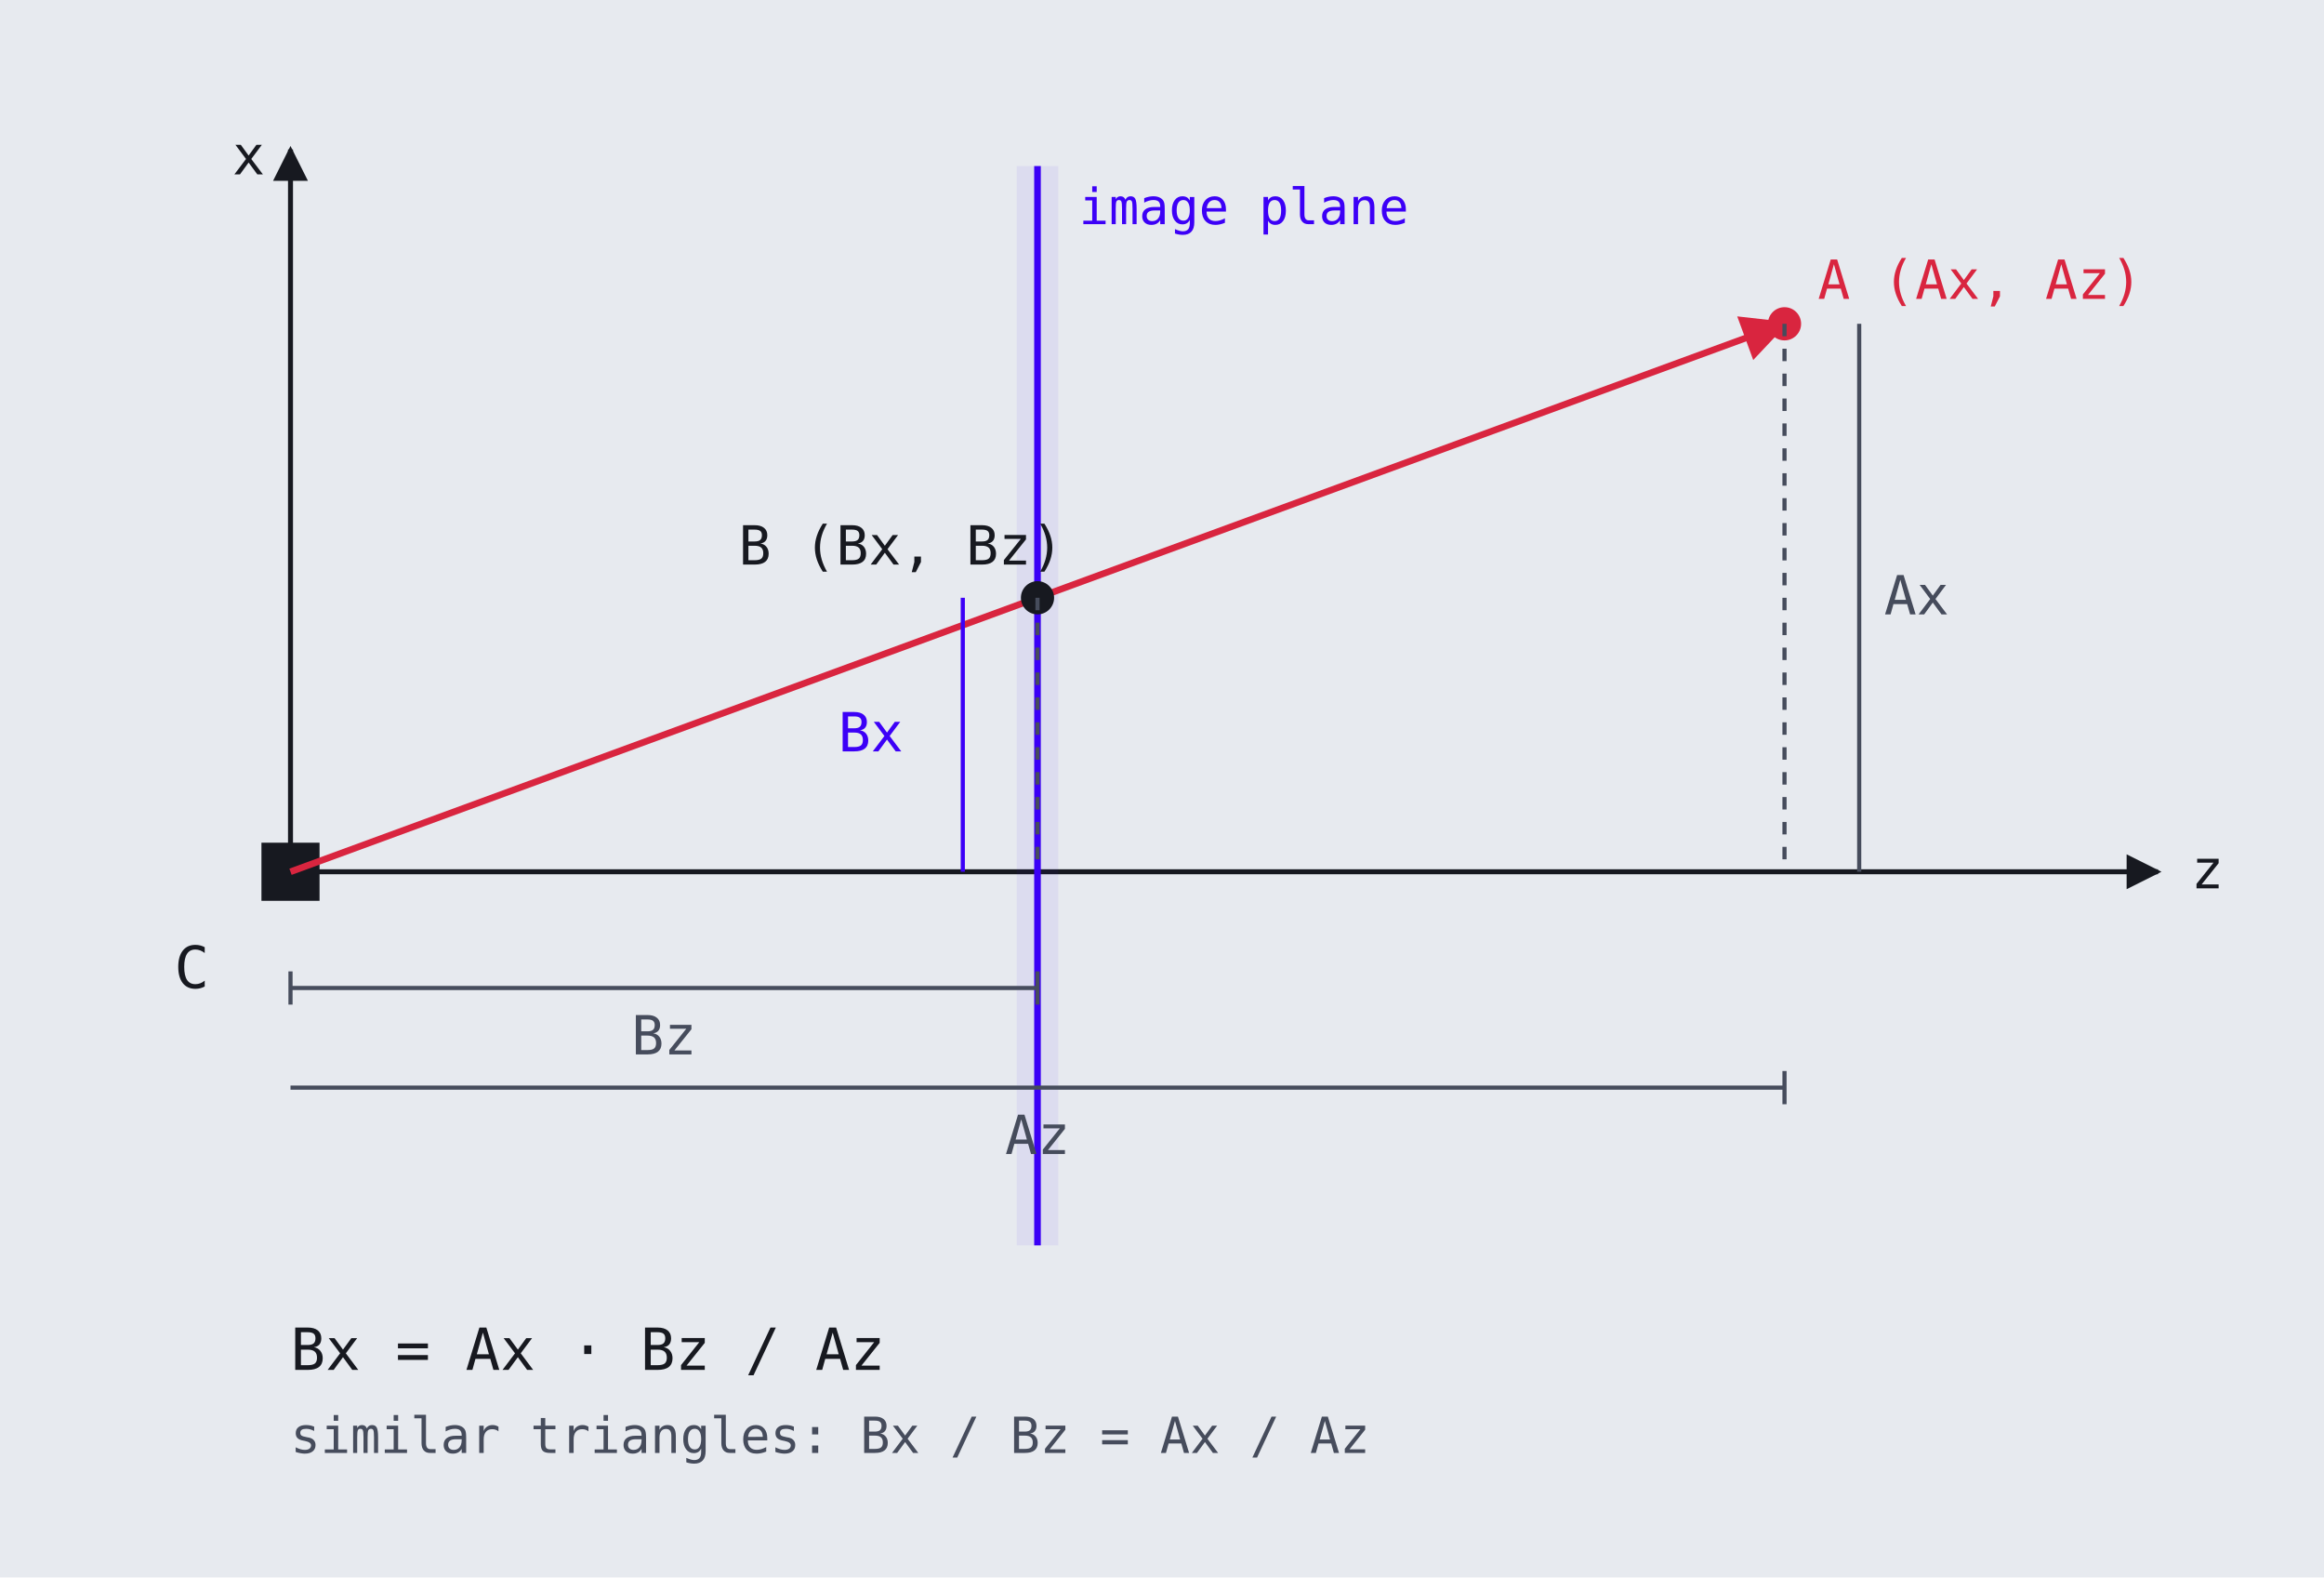
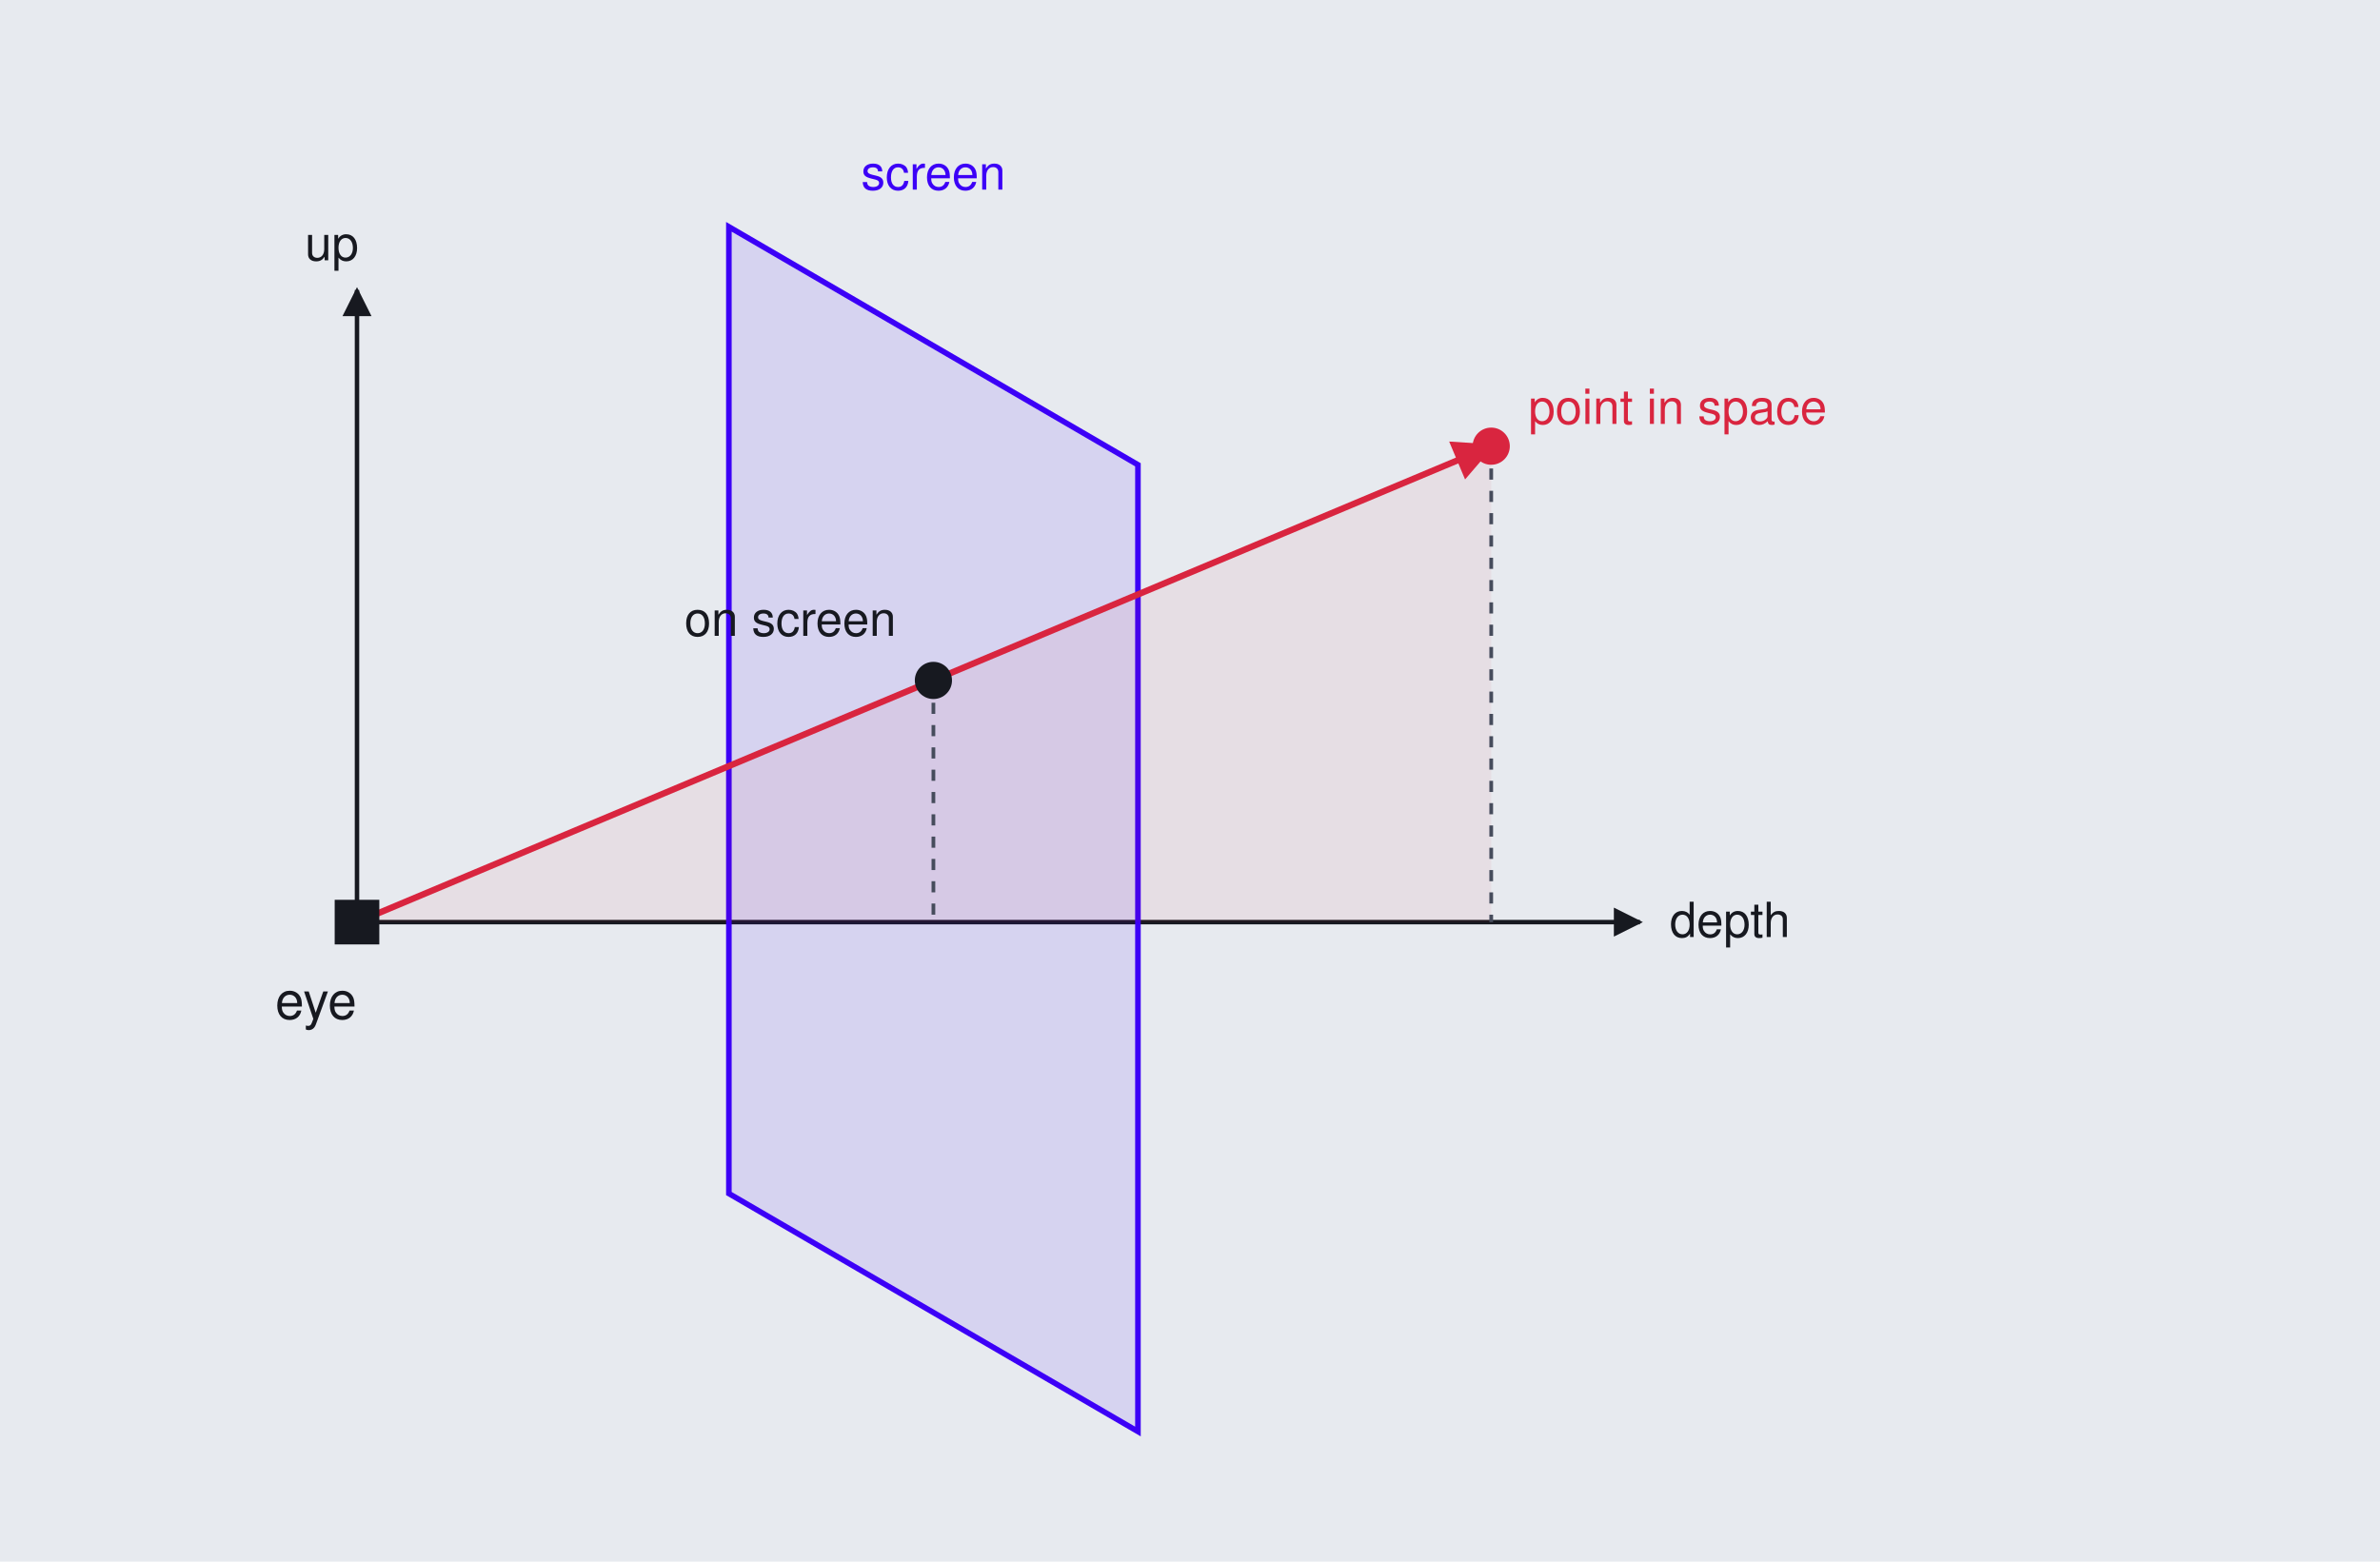
- <svg xmlns="http://www.w3.org/2000/svg" viewBox="0 0 560 380" width="560" height="380" role="img">
-   <rect width="560" height="380" fill="#e7eaef" />
+ <svg xmlns="http://www.w3.org/2000/svg" viewBox="0 0 640 420" width="640" height="420" role="img">
+   <rect width="640" height="420" fill="#e7eaef" />
  <defs>
-     <marker id="ah-ink" viewBox="0 0 10 10" refX="9" refY="5" markerWidth="7" markerHeight="7" orient="auto">
+     <marker id="pj-ink" viewBox="0 0 10 10" refX="9" refY="5" markerWidth="6.5" markerHeight="6.5" orient="auto">
      <path d="M0,0 L10,5 L0,10 z" fill="#171920" />
    </marker>
-     <marker id="ah-coral" viewBox="0 0 10 10" refX="9" refY="5" markerWidth="7" markerHeight="7" orient="auto">
+     <marker id="pj-coral" viewBox="0 0 10 10" refX="9" refY="5" markerWidth="6.5" markerHeight="6.5" orient="auto">
      <path d="M0,0 L10,5 L0,10 z" fill="#d9253f" />
    </marker>
-     <marker id="ah-blue" viewBox="0 0 10 10" refX="9" refY="5" markerWidth="7" markerHeight="7" orient="auto">
+     <marker id="pj-blue" viewBox="0 0 10 10" refX="9" refY="5" markerWidth="6.5" markerHeight="6.5" orient="auto">
      <path d="M0,0 L10,5 L0,10 z" fill="#3c00f7" />
    </marker>
  </defs>
-   <line x1="70.0" y1="210.0" x2="520.0" y2="210.0" stroke="#171920" stroke-width="1.2" fill="none" marker-end="url(#ah-ink)" />
-   <text x="528.0" y="214.0" font-family="ui-monospace, GeistMonoVariableVF, monospace" font-size="13" fill="#171920" text-anchor="start">z</text>
-   <line x1="70.0" y1="210.0" x2="70.0" y2="36.0" stroke="#171920" stroke-width="1.2" fill="none" marker-end="url(#ah-ink)" />
-   <text x="56.0" y="42.0" font-family="ui-monospace, GeistMonoVariableVF, monospace" font-size="13" fill="#171920" text-anchor="start">x</text>
-   <line x1="250.0" y1="40.0" x2="250.0" y2="300.0" stroke="#3c00f7" stroke-width="1.6" fill="none" />
-   <rect x="245" y="40" width="10" height="260" fill="#3c00f7" fill-opacity="0.06" stroke="none" />
-   <text x="260.0" y="54.0" font-family="ui-monospace, GeistMonoVariableVF, monospace" font-size="12" fill="#3c00f7" text-anchor="start">image plane</text>
-   <rect x="63" y="203" width="14" height="14" fill="#171920" />
-   <text x="42.0" y="238.0" font-family="ui-monospace, GeistMonoVariableVF, monospace" font-size="14" fill="#171920" text-anchor="start">C</text>
-   <line x1="70.0" y1="210.0" x2="430.0" y2="78.0" stroke="#d9253f" stroke-width="1.6" fill="none" marker-end="url(#ah-coral)" />
-   <circle cx="430" cy="78" r="4" fill="#d9253f" />
-   <text x="438.0" y="72.0" font-family="ui-monospace, GeistMonoVariableVF, monospace" font-size="13" fill="#d9253f" text-anchor="start">A (Ax, Az)</text>
-   <circle cx="250" cy="144.0" r="4" fill="#171920" />
-   <text x="178.0" y="136.0" font-family="ui-monospace, GeistMonoVariableVF, monospace" font-size="13" fill="#171920" text-anchor="start">B (Bx, Bz)</text>
-   <line x1="430.0" y1="78.0" x2="430.0" y2="210.0" stroke="#464c5c" stroke-width="1" fill="none" stroke-dasharray="3 3" />
-   <line x1="250.0" y1="144.0" x2="250.0" y2="210.0" stroke="#464c5c" stroke-width="1" fill="none" stroke-dasharray="3 3" />
-   <line x1="70.0" y1="238.0" x2="250.0" y2="238.0" stroke="#464c5c" stroke-width="1" fill="none" />
-   <line x1="70.0" y1="234.0" x2="70.0" y2="242.0" stroke="#464c5c" stroke-width="1" fill="none" />
-   <line x1="250.0" y1="234.0" x2="250.0" y2="242.0" stroke="#464c5c" stroke-width="1" fill="none" />
-   <text x="160.0" y="254.0" font-family="ui-monospace, GeistMonoVariableVF, monospace" font-size="13" fill="#464c5c" text-anchor="middle">Bz</text>
-   <line x1="70.0" y1="262.0" x2="430.0" y2="262.0" stroke="#464c5c" stroke-width="1" fill="none" />
-   <line x1="430.0" y1="258.0" x2="430.0" y2="266.0" stroke="#464c5c" stroke-width="1" fill="none" />
-   <text x="250.0" y="278.0" font-family="ui-monospace, GeistMonoVariableVF, monospace" font-size="13" fill="#464c5c" text-anchor="middle">Az</text>
-   <line x1="448.0" y1="210.0" x2="448.0" y2="78.0" stroke="#464c5c" stroke-width="1" fill="none" />
-   <text x="454.0" y="148.0" font-family="ui-monospace, GeistMonoVariableVF, monospace" font-size="13" fill="#464c5c" text-anchor="start">Ax</text>
-   <line x1="232.0" y1="210.0" x2="232.0" y2="144.0" stroke="#3c00f7" stroke-width="1" fill="none" />
-   <text x="202.0" y="181.0" font-family="ui-monospace, GeistMonoVariableVF, monospace" font-size="13" fill="#3c00f7" text-anchor="start">Bx</text>
-   <text x="70.0" y="330.0" font-family="ui-monospace, GeistMonoVariableVF, monospace" font-size="14" fill="#171920" text-anchor="start">Bx = Ax · Bz / Az</text>
-   <text x="70.0" y="350.0" font-family="ui-monospace, GeistMonoVariableVF, monospace" font-size="12" fill="#464c5c" text-anchor="start">similar triangles:  Bx / Bz  =  Ax / Az</text>
+   <line x1="96.0" y1="248.0" x2="441.0" y2="248.0" stroke="#171920" stroke-width="1.2" fill="none" marker-end="url(#pj-ink)" />
+   <line x1="96.0" y1="248.0" x2="96.0" y2="78.0" stroke="#171920" stroke-width="1.2" fill="none" marker-end="url(#pj-ink)" />
+   <text x="449.0" y="252.0" font-family="ui-monospace, GeistMonoVariableVF, Helvetica, monospace" font-size="13" fill="#171920" text-anchor="start">depth</text>
+   <text x="82.0" y="70.0" font-family="ui-monospace, GeistMonoVariableVF, Helvetica, monospace" font-size="13" fill="#171920" text-anchor="start">up</text>
+   <polygon points="196.0,61.0 306.0,125.0 306.0,385.0 196.0,321.0" fill="#3c00f7" fill-opacity="0.10" stroke="#3c00f7" stroke-width="1.5" />
+   <text x="251.0" y="51.0" font-family="ui-monospace, GeistMonoVariableVF, Helvetica, monospace" font-size="13" fill="#3c00f7" text-anchor="middle">screen</text>
+   <polygon points="96.0,248.0 401.0,120.0 401.0,248.0" fill="#d9253f" fill-opacity="0.06" stroke="none" />
+   <line x1="96.0" y1="248.0" x2="401.0" y2="120.0" stroke="#d9253f" stroke-width="1.7" fill="none" marker-end="url(#pj-coral)" />
+   <line x1="251.0" y1="183.0" x2="251.0" y2="248.0" stroke="#464c5c" stroke-width="1" fill="none" stroke-dasharray="3 3" />
+   <line x1="401.0" y1="120.0" x2="401.0" y2="248.0" stroke="#464c5c" stroke-width="1" fill="none" stroke-dasharray="3 3" />
+   <rect x="90.0" y="242.0" width="12" height="12" fill="#171920" />
+   <text x="74.0" y="274.0" font-family="ui-monospace, GeistMonoVariableVF, Helvetica, monospace" font-size="14" fill="#171920" text-anchor="start">eye</text>
+   <circle cx="251.0" cy="183.0" r="5" fill="#171920" />
+   <text x="241.0" y="171.0" font-family="ui-monospace, GeistMonoVariableVF, Helvetica, monospace" font-size="13" fill="#171920" text-anchor="end">on screen</text>
+   <circle cx="401.0" cy="120.0" r="5" fill="#d9253f" />
+   <text x="411.0" y="114.0" font-family="ui-monospace, GeistMonoVariableVF, Helvetica, monospace" font-size="13" fill="#d9253f" text-anchor="start">point in space</text>
</svg>
